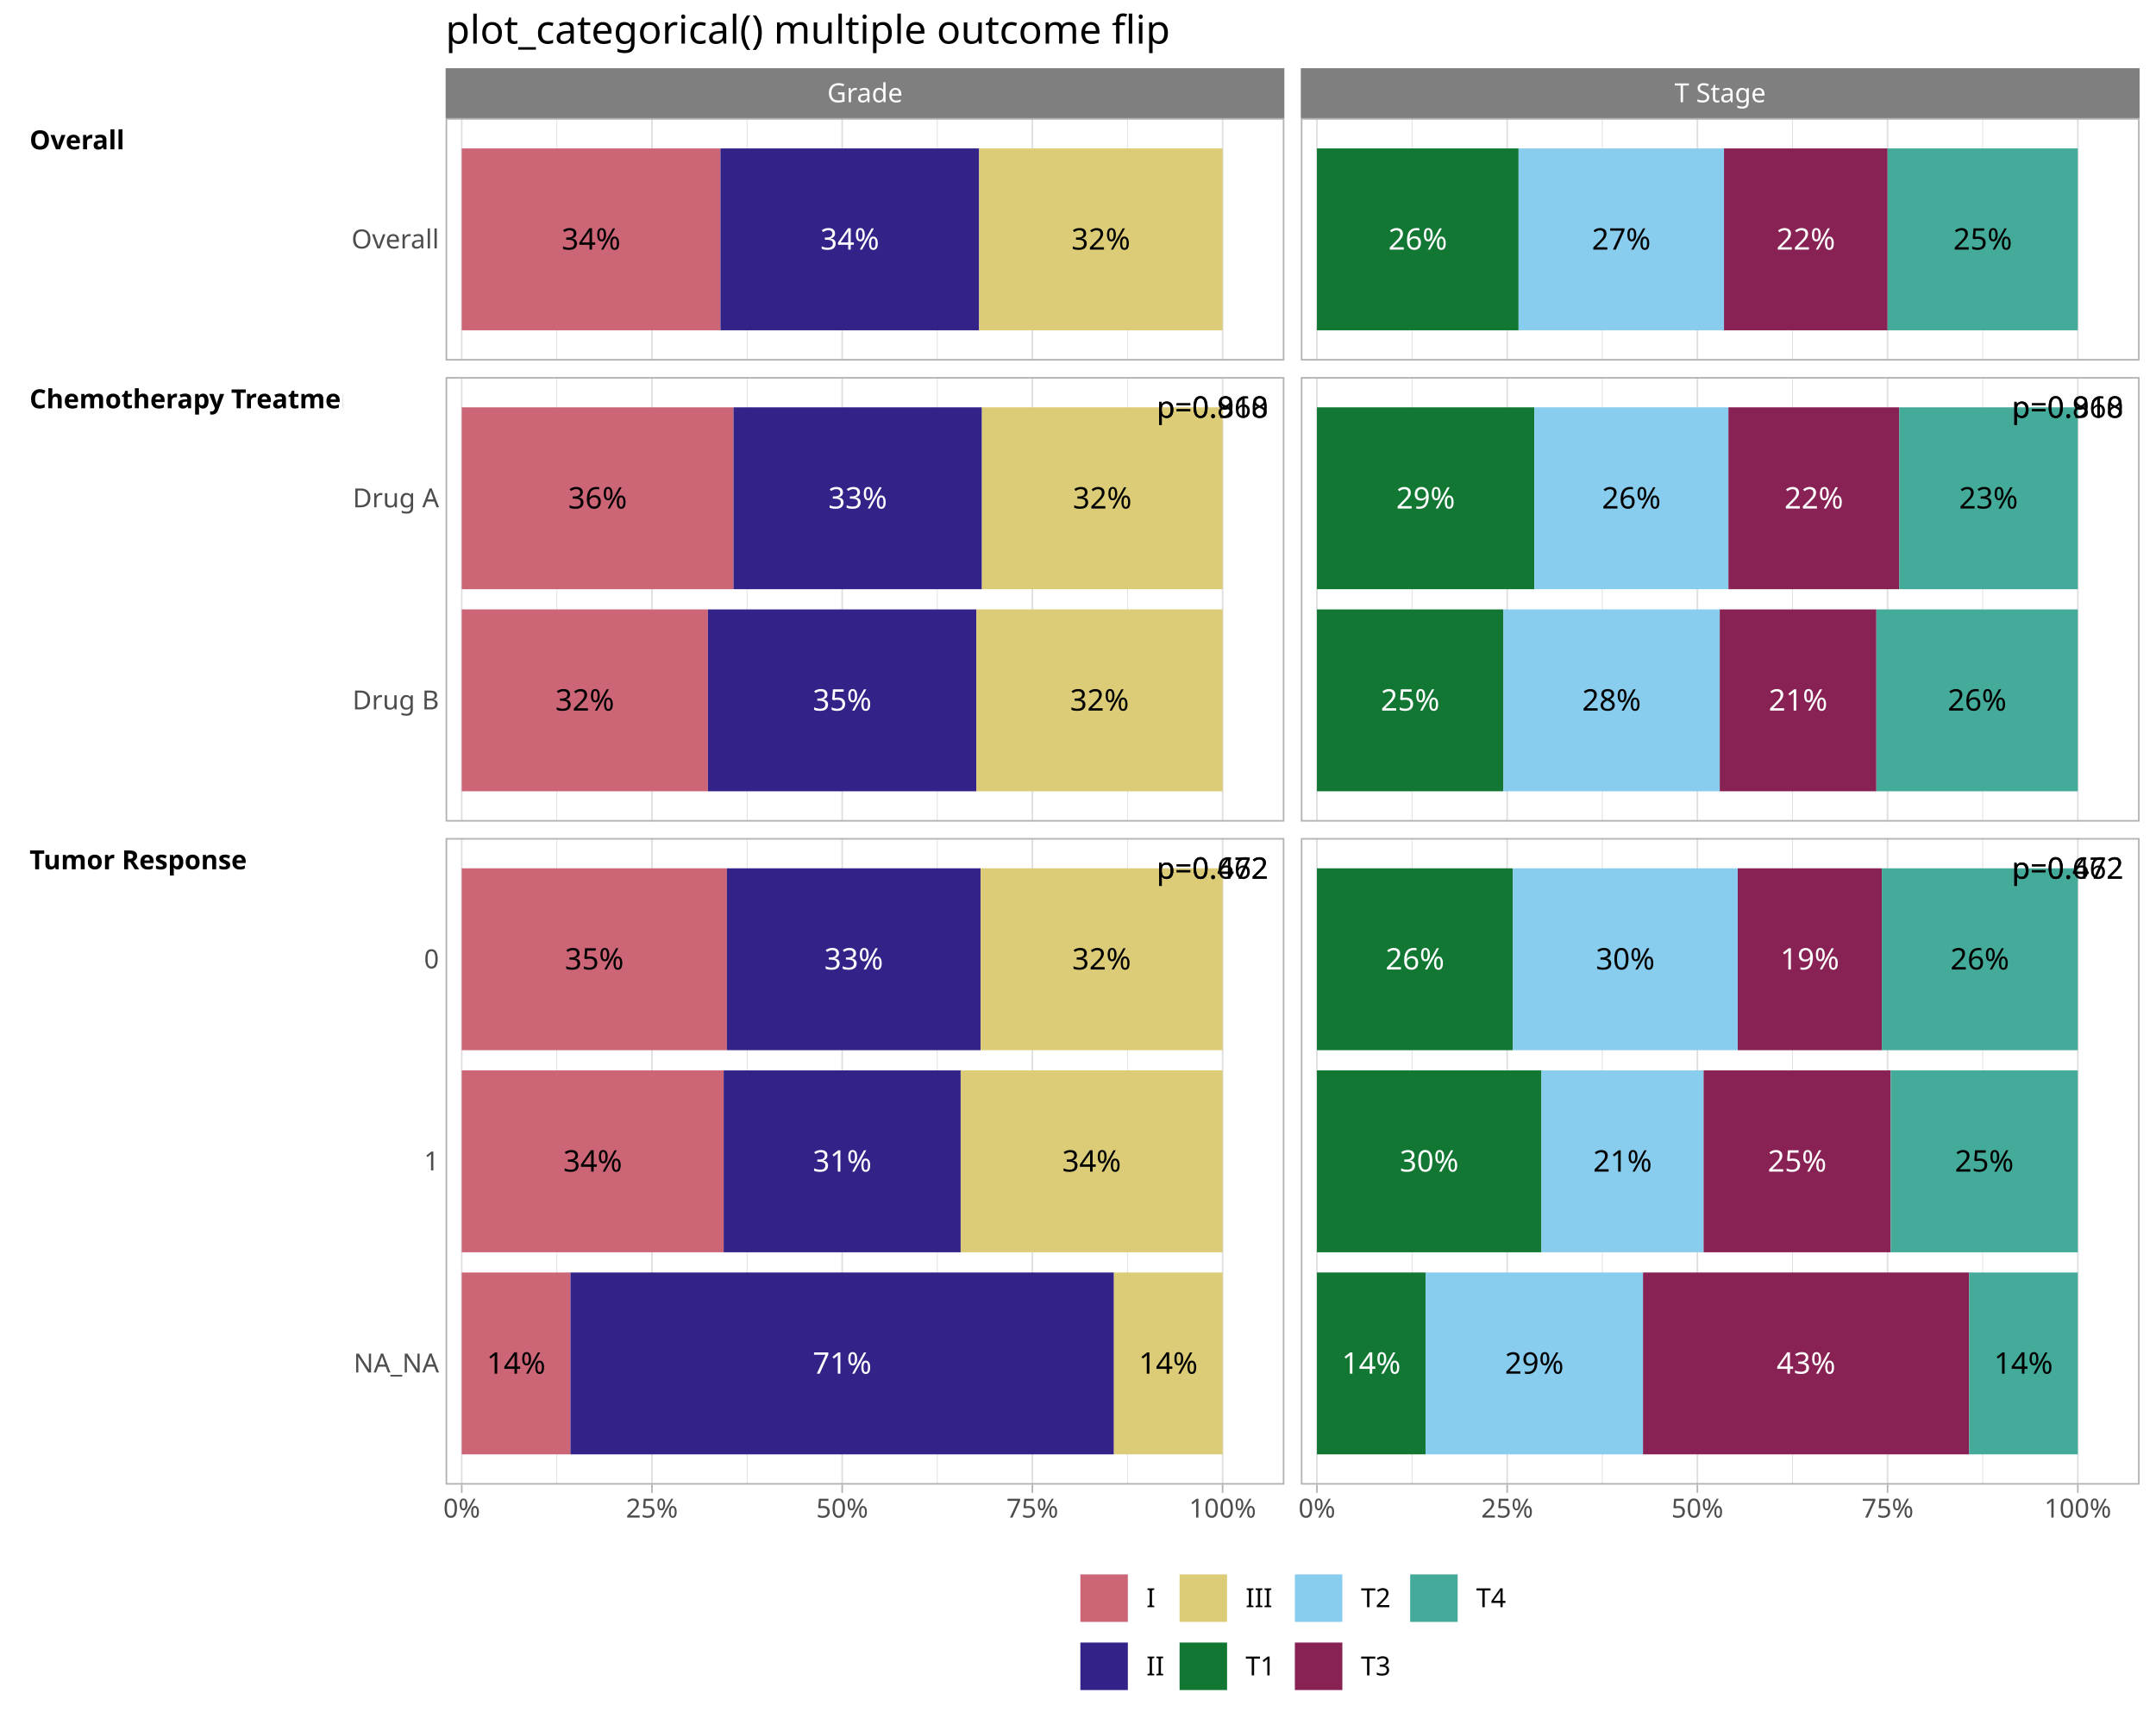
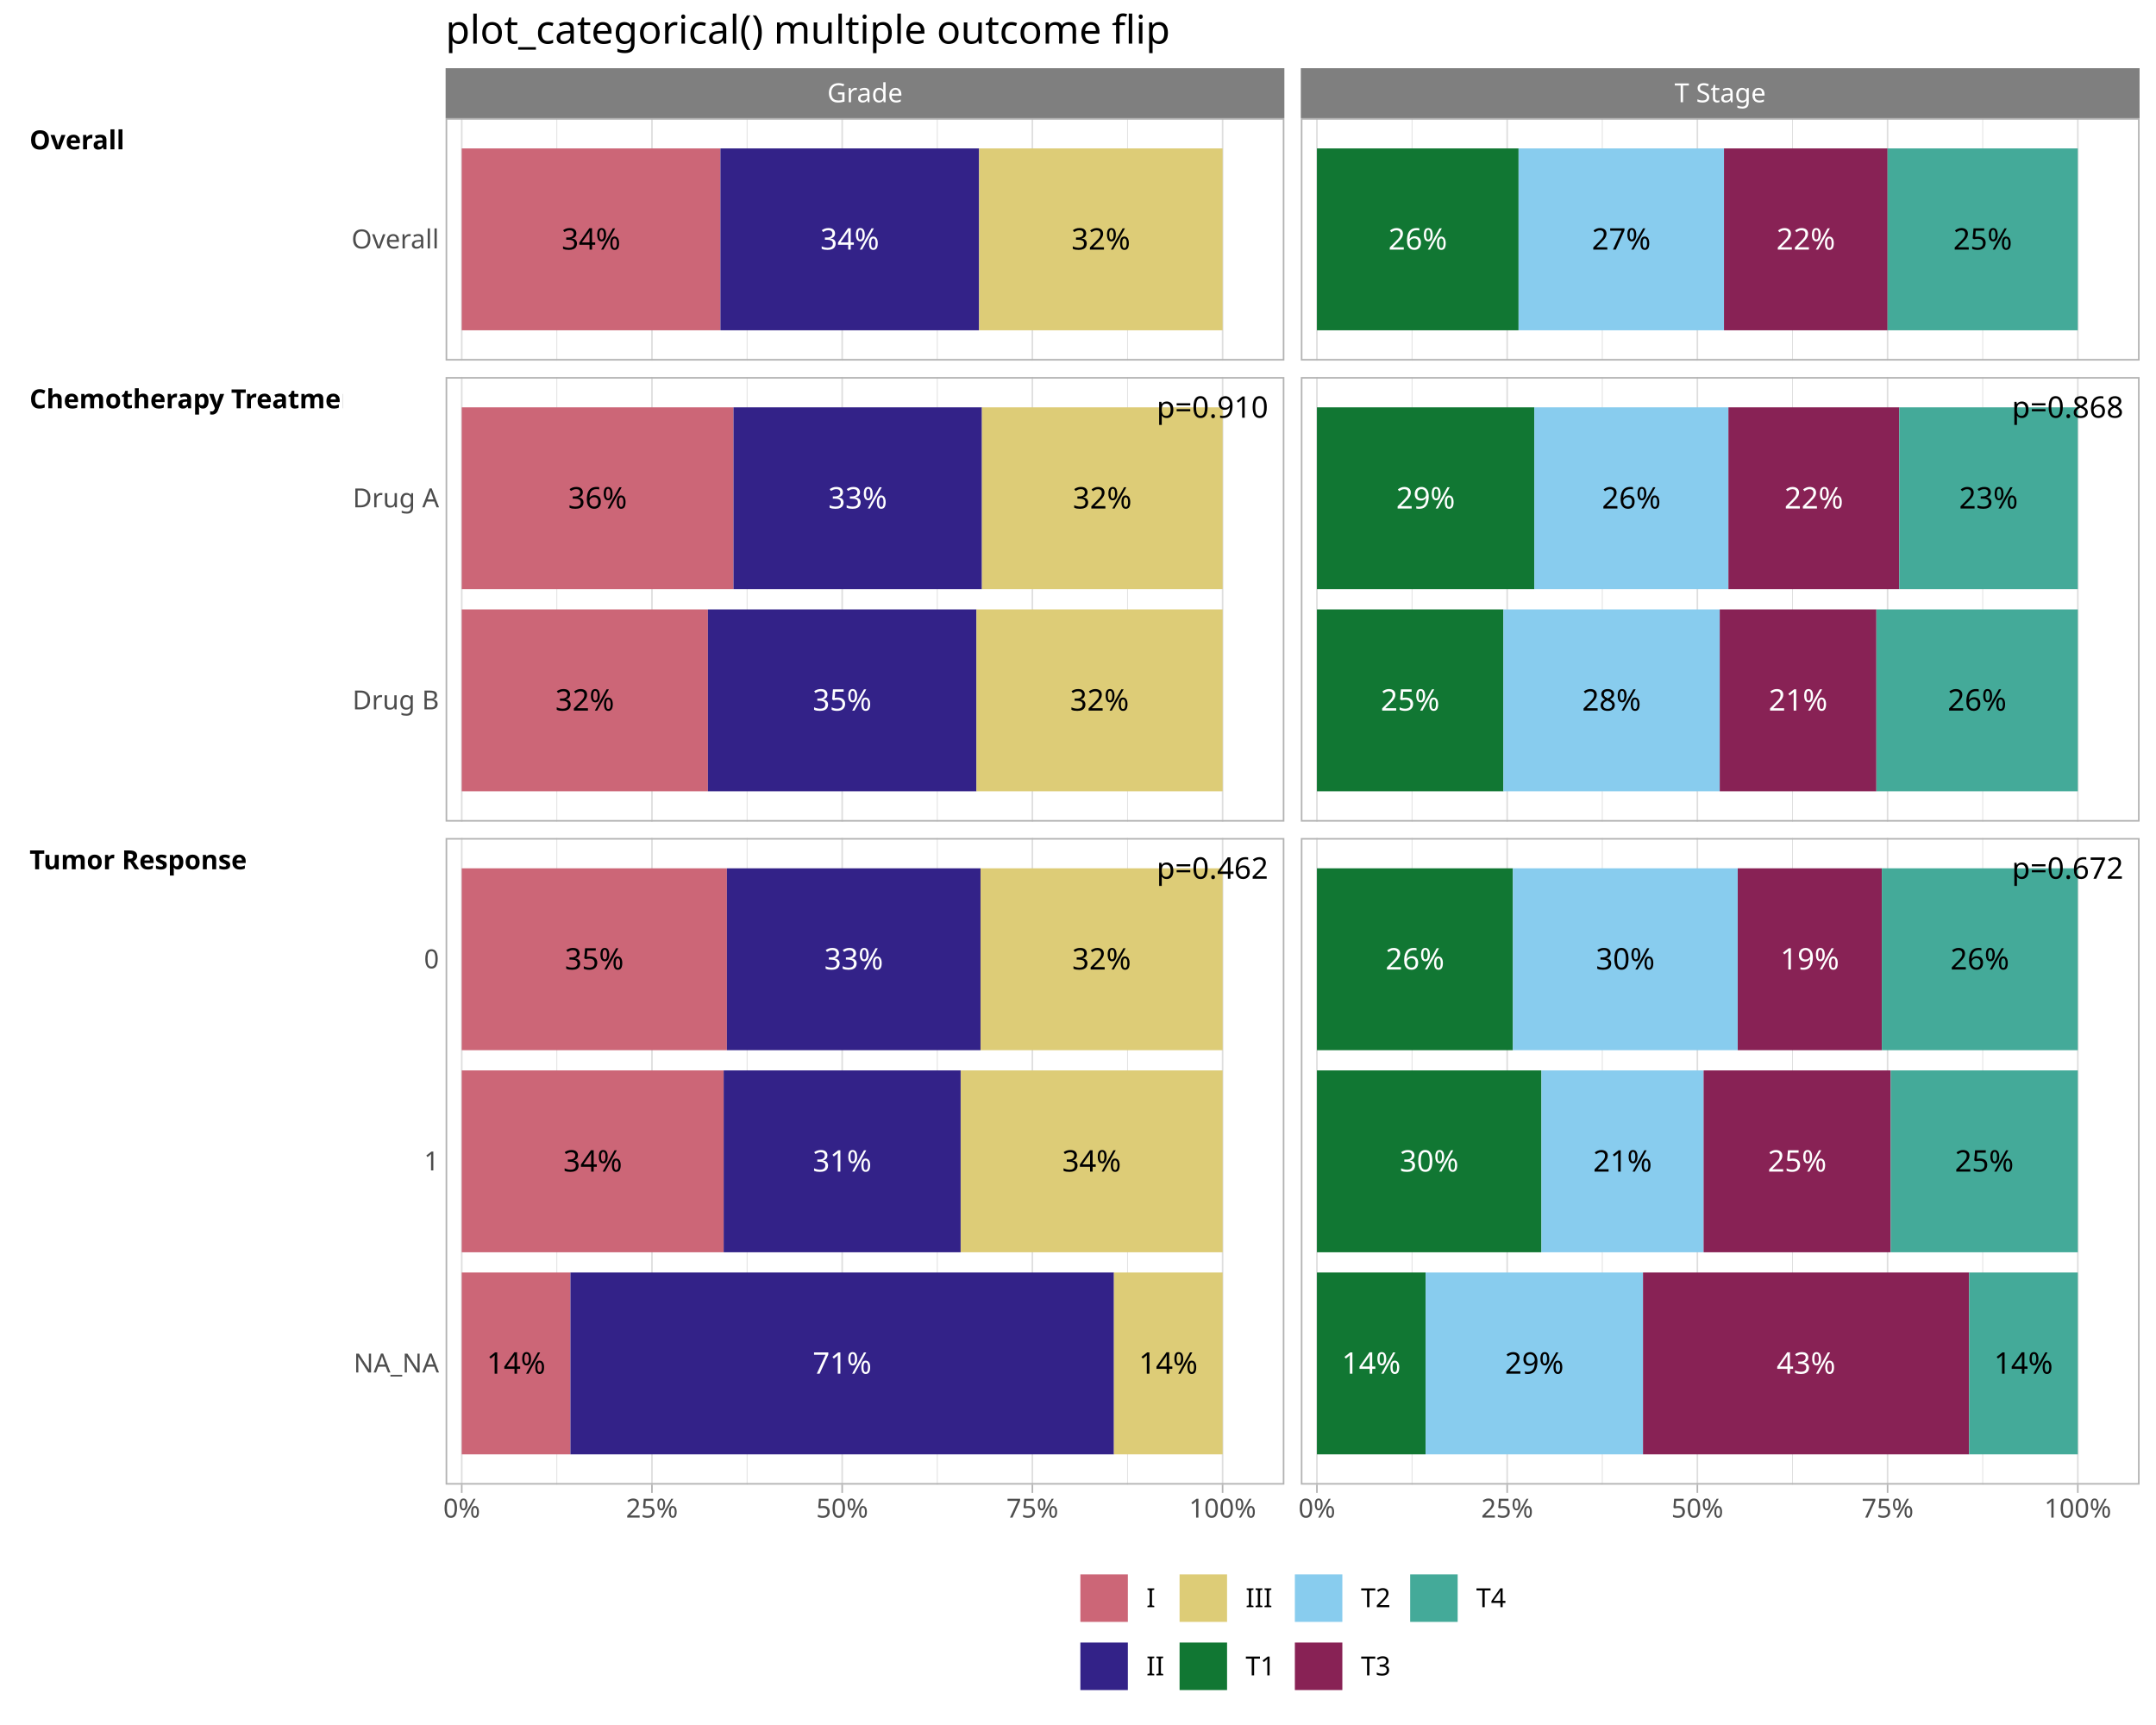
<svg xmlns="http://www.w3.org/2000/svg" class="svglite" data-engine-version="2.0" width="720.00pt" height="576.00pt" viewBox="0 0 720.00 576.00">
  <defs>
    <style type="text/css">
    .svglite line, .svglite polyline, .svglite polygon, .svglite path, .svglite rect, .svglite circle {
      fill: none;
      stroke: #000000;
      stroke-linecap: round;
      stroke-linejoin: round;
      stroke-miterlimit: 10.00;
    }
  </style>
  </defs>
  <rect width="100%" height="100%" style="stroke: none; fill: #FFFFFF;" />
  <defs>
    <clipPath id="cpMC4wMHw3MjAuMDB8MC4wMHw1NzYuMDA=">
      <rect x="0.00" y="0.00" width="720.00" height="576.00" />
    </clipPath>
  </defs>
  <g clip-path="url(#cpMC4wMHw3MjAuMDB8MC4wMHw1NzYuMDA=)">
    <rect x="0.00" y="0.00" width="720.00" height="576.00" style="stroke-width: 1.07; stroke: #FFFFFF; fill: #FFFFFF;" />
  </g>
  <defs>
    <clipPath id="cpMTQ4LjgxfDQyOC45M3wzOS40M3wxMjAuNDE=">
      <rect x="148.81" y="39.43" width="280.11" height="80.97" />
    </clipPath>
  </defs>
  <g clip-path="url(#cpMTQ4LjgxfDQyOC45M3wzOS40M3wxMjAuNDE=)">
    <rect x="148.81" y="39.43" width="280.11" height="80.97" style="stroke-width: 1.07; stroke: none; fill: #FFFFFF;" />
    <polyline points="185.96,120.41 185.96,39.43 " style="stroke-width: 0.27; stroke: #DEDEDE; stroke-linecap: butt;" />
    <polyline points="249.49,120.41 249.49,39.43 " style="stroke-width: 0.27; stroke: #DEDEDE; stroke-linecap: butt;" />
    <polyline points="313.01,120.41 313.01,39.43 " style="stroke-width: 0.27; stroke: #DEDEDE; stroke-linecap: butt;" />
    <polyline points="376.53,120.41 376.53,39.43 " style="stroke-width: 0.27; stroke: #DEDEDE; stroke-linecap: butt;" />
    <polyline points="154.20,120.41 154.20,39.43 " style="stroke-width: 0.53; stroke: #DEDEDE; stroke-linecap: butt;" />
    <polyline points="217.72,120.41 217.72,39.43 " style="stroke-width: 0.53; stroke: #DEDEDE; stroke-linecap: butt;" />
    <polyline points="281.25,120.41 281.25,39.43 " style="stroke-width: 0.53; stroke: #DEDEDE; stroke-linecap: butt;" />
    <polyline points="344.77,120.41 344.77,39.43 " style="stroke-width: 0.53; stroke: #DEDEDE; stroke-linecap: butt;" />
    <polyline points="408.29,120.41 408.29,39.43 " style="stroke-width: 0.53; stroke: #DEDEDE; stroke-linecap: butt;" />
    <rect x="154.20" y="49.56" width="86.39" height="60.73" style="stroke-width: 1.07; stroke: none; stroke-linecap: butt; stroke-linejoin: miter; fill: #CC6677;" />
    <rect x="240.59" y="49.56" width="86.39" height="60.73" style="stroke-width: 1.07; stroke: none; stroke-linecap: butt; stroke-linejoin: miter; fill: #332288;" />
    <rect x="326.98" y="49.56" width="81.31" height="60.73" style="stroke-width: 1.07; stroke: none; stroke-linecap: butt; stroke-linejoin: miter; fill: #DDCC77;" />
    <text x="197.40" y="83.35" text-anchor="middle" style="font-size: 9.96px; font-family: sans;" textLength="19.93px" lengthAdjust="spacingAndGlyphs">34%</text>
    <text x="283.79" y="83.35" text-anchor="middle" style="font-size: 9.96px; fill: #FFFFFF; font-family: sans;" textLength="19.93px" lengthAdjust="spacingAndGlyphs">34%</text>
    <text x="367.64" y="83.35" text-anchor="middle" style="font-size: 9.96px; font-family: sans;" textLength="19.93px" lengthAdjust="spacingAndGlyphs">32%</text>
    <rect x="148.81" y="39.43" width="280.11" height="80.97" style="stroke-width: 1.07; stroke: #B3B3B3;" />
  </g>
  <g clip-path="url(#cpMC4wMHw3MjAuMDB8MC4wMHw1NzYuMDA=)">
</g>
  <defs>
    <clipPath id="cpMTQ4LjgxfDQyOC45M3wxMjUuODl8Mjc0LjM0">
      <rect x="148.81" y="125.89" width="280.11" height="148.45" />
    </clipPath>
  </defs>
  <g clip-path="url(#cpMTQ4LjgxfDQyOC45M3wxMjUuODl8Mjc0LjM0)">
    <rect x="148.81" y="125.89" width="280.11" height="148.45" style="stroke-width: 1.07; stroke: none; fill: #FFFFFF;" />
    <polyline points="185.96,274.34 185.96,125.89 " style="stroke-width: 0.27; stroke: #DEDEDE; stroke-linecap: butt;" />
    <polyline points="249.49,274.34 249.49,125.89 " style="stroke-width: 0.27; stroke: #DEDEDE; stroke-linecap: butt;" />
    <polyline points="313.01,274.34 313.01,125.89 " style="stroke-width: 0.27; stroke: #DEDEDE; stroke-linecap: butt;" />
    <polyline points="376.53,274.34 376.53,125.89 " style="stroke-width: 0.27; stroke: #DEDEDE; stroke-linecap: butt;" />
    <polyline points="154.20,274.34 154.20,125.89 " style="stroke-width: 0.53; stroke: #DEDEDE; stroke-linecap: butt;" />
    <polyline points="217.72,274.34 217.72,125.89 " style="stroke-width: 0.53; stroke: #DEDEDE; stroke-linecap: butt;" />
    <polyline points="281.25,274.34 281.25,125.89 " style="stroke-width: 0.53; stroke: #DEDEDE; stroke-linecap: butt;" />
    <polyline points="344.77,274.34 344.77,125.89 " style="stroke-width: 0.53; stroke: #DEDEDE; stroke-linecap: butt;" />
    <polyline points="408.29,274.34 408.29,125.89 " style="stroke-width: 0.53; stroke: #DEDEDE; stroke-linecap: butt;" />
    <rect x="154.20" y="136.01" width="90.75" height="60.73" style="stroke-width: 1.07; stroke: none; stroke-linecap: butt; stroke-linejoin: miter; fill: #CC6677;" />
    <rect x="244.95" y="136.01" width="82.97" height="60.73" style="stroke-width: 1.07; stroke: none; stroke-linecap: butt; stroke-linejoin: miter; fill: #332288;" />
    <rect x="327.92" y="136.01" width="80.38" height="60.73" style="stroke-width: 1.07; stroke: none; stroke-linecap: butt; stroke-linejoin: miter; fill: #DDCC77;" />
    <rect x="154.20" y="203.49" width="82.21" height="60.73" style="stroke-width: 1.07; stroke: none; stroke-linecap: butt; stroke-linejoin: miter; fill: #CC6677;" />
    <rect x="236.41" y="203.49" width="89.68" height="60.73" style="stroke-width: 1.07; stroke: none; stroke-linecap: butt; stroke-linejoin: miter; fill: #332288;" />
    <rect x="326.09" y="203.49" width="82.21" height="60.73" style="stroke-width: 1.07; stroke: none; stroke-linecap: butt; stroke-linejoin: miter; fill: #DDCC77;" />
    <text x="423.54" y="139.49" text-anchor="end" style="font-size: 9.96px; font-family: sans;" textLength="36.28px" lengthAdjust="spacingAndGlyphs">p=0.910</text>
-     <text x="423.54" y="139.49" text-anchor="end" style="font-size: 9.96px; font-family: sans;" textLength="36.28px" lengthAdjust="spacingAndGlyphs">p=0.868</text>
    <text x="199.57" y="169.80" text-anchor="middle" style="font-size: 9.96px; font-family: sans;" textLength="19.93px" lengthAdjust="spacingAndGlyphs">36%</text>
    <text x="286.43" y="169.80" text-anchor="middle" style="font-size: 9.96px; fill: #FFFFFF; font-family: sans;" textLength="19.93px" lengthAdjust="spacingAndGlyphs">33%</text>
    <text x="368.11" y="169.80" text-anchor="middle" style="font-size: 9.96px; font-family: sans;" textLength="19.93px" lengthAdjust="spacingAndGlyphs">32%</text>
    <text x="195.30" y="237.28" text-anchor="middle" style="font-size: 9.96px; font-family: sans;" textLength="19.93px" lengthAdjust="spacingAndGlyphs">32%</text>
    <text x="281.25" y="237.28" text-anchor="middle" style="font-size: 9.96px; fill: #FFFFFF; font-family: sans;" textLength="19.93px" lengthAdjust="spacingAndGlyphs">35%</text>
    <text x="367.19" y="237.28" text-anchor="middle" style="font-size: 9.96px; font-family: sans;" textLength="19.93px" lengthAdjust="spacingAndGlyphs">32%</text>
    <rect x="148.81" y="125.89" width="280.11" height="148.45" style="stroke-width: 1.07; stroke: #B3B3B3;" />
  </g>
  <g clip-path="url(#cpMC4wMHw3MjAuMDB8MC4wMHw1NzYuMDA=)">
</g>
  <defs>
    <clipPath id="cpMTQ4LjgxfDQyOC45M3wyNzkuODJ8NDk1Ljc1">
      <rect x="148.81" y="279.82" width="280.11" height="215.93" />
    </clipPath>
  </defs>
  <g clip-path="url(#cpMTQ4LjgxfDQyOC45M3wyNzkuODJ8NDk1Ljc1)">
    <rect x="148.81" y="279.82" width="280.11" height="215.93" style="stroke-width: 1.07; stroke: none; fill: #FFFFFF;" />
    <polyline points="185.96,495.75 185.96,279.82 " style="stroke-width: 0.27; stroke: #DEDEDE; stroke-linecap: butt;" />
    <polyline points="249.49,495.75 249.49,279.82 " style="stroke-width: 0.27; stroke: #DEDEDE; stroke-linecap: butt;" />
    <polyline points="313.01,495.75 313.01,279.82 " style="stroke-width: 0.27; stroke: #DEDEDE; stroke-linecap: butt;" />
    <polyline points="376.53,495.75 376.53,279.82 " style="stroke-width: 0.27; stroke: #DEDEDE; stroke-linecap: butt;" />
    <polyline points="154.20,495.75 154.20,279.82 " style="stroke-width: 0.53; stroke: #DEDEDE; stroke-linecap: butt;" />
    <polyline points="217.72,495.75 217.72,279.82 " style="stroke-width: 0.53; stroke: #DEDEDE; stroke-linecap: butt;" />
    <polyline points="281.25,495.75 281.25,279.82 " style="stroke-width: 0.53; stroke: #DEDEDE; stroke-linecap: butt;" />
    <polyline points="344.77,495.75 344.77,279.82 " style="stroke-width: 0.53; stroke: #DEDEDE; stroke-linecap: butt;" />
    <polyline points="408.29,495.75 408.29,279.82 " style="stroke-width: 0.53; stroke: #DEDEDE; stroke-linecap: butt;" />
    <rect x="154.20" y="289.94" width="88.55" height="60.73" style="stroke-width: 1.07; stroke: none; stroke-linecap: butt; stroke-linejoin: miter; fill: #CC6677;" />
    <rect x="242.75" y="289.94" width="84.70" height="60.73" style="stroke-width: 1.07; stroke: none; stroke-linecap: butt; stroke-linejoin: miter; fill: #332288;" />
    <rect x="327.45" y="289.94" width="80.85" height="60.73" style="stroke-width: 1.07; stroke: none; stroke-linecap: butt; stroke-linejoin: miter; fill: #DDCC77;" />
    <rect x="154.20" y="357.42" width="87.48" height="60.73" style="stroke-width: 1.07; stroke: none; stroke-linecap: butt; stroke-linejoin: miter; fill: #CC6677;" />
    <rect x="241.67" y="357.42" width="79.14" height="60.73" style="stroke-width: 1.07; stroke: none; stroke-linecap: butt; stroke-linejoin: miter; fill: #332288;" />
    <rect x="320.82" y="357.42" width="87.48" height="60.73" style="stroke-width: 1.07; stroke: none; stroke-linecap: butt; stroke-linejoin: miter; fill: #DDCC77;" />
    <rect x="154.20" y="424.90" width="36.30" height="60.73" style="stroke-width: 1.07; stroke: none; stroke-linecap: butt; stroke-linejoin: miter; fill: #CC6677;" />
    <rect x="190.50" y="424.90" width="181.50" height="60.73" style="stroke-width: 1.07; stroke: none; stroke-linecap: butt; stroke-linejoin: miter; fill: #332288;" />
    <rect x="372.00" y="424.90" width="36.30" height="60.73" style="stroke-width: 1.07; stroke: none; stroke-linecap: butt; stroke-linejoin: miter; fill: #DDCC77;" />
    <text x="423.54" y="293.42" text-anchor="end" style="font-size: 9.96px; font-family: sans;" textLength="36.28px" lengthAdjust="spacingAndGlyphs">p=0.462</text>
-     <text x="423.54" y="293.42" text-anchor="end" style="font-size: 9.96px; font-family: sans;" textLength="36.28px" lengthAdjust="spacingAndGlyphs">p=0.672</text>
    <text x="198.47" y="323.73" text-anchor="middle" style="font-size: 9.96px; font-family: sans;" textLength="19.93px" lengthAdjust="spacingAndGlyphs">35%</text>
    <text x="285.10" y="323.73" text-anchor="middle" style="font-size: 9.96px; fill: #FFFFFF; font-family: sans;" textLength="19.93px" lengthAdjust="spacingAndGlyphs">33%</text>
    <text x="367.87" y="323.73" text-anchor="middle" style="font-size: 9.96px; font-family: sans;" textLength="19.93px" lengthAdjust="spacingAndGlyphs">32%</text>
    <text x="197.94" y="391.21" text-anchor="middle" style="font-size: 9.96px; font-family: sans;" textLength="19.93px" lengthAdjust="spacingAndGlyphs">34%</text>
    <text x="281.25" y="391.21" text-anchor="middle" style="font-size: 9.96px; fill: #FFFFFF; font-family: sans;" textLength="19.93px" lengthAdjust="spacingAndGlyphs">31%</text>
    <text x="364.56" y="391.21" text-anchor="middle" style="font-size: 9.96px; font-family: sans;" textLength="19.93px" lengthAdjust="spacingAndGlyphs">34%</text>
    <text x="172.35" y="458.69" text-anchor="middle" style="font-size: 9.96px; font-family: sans;" textLength="19.93px" lengthAdjust="spacingAndGlyphs">14%</text>
    <text x="281.25" y="458.69" text-anchor="middle" style="font-size: 9.96px; fill: #FFFFFF; font-family: sans;" textLength="19.93px" lengthAdjust="spacingAndGlyphs">71%</text>
    <text x="390.14" y="458.69" text-anchor="middle" style="font-size: 9.96px; font-family: sans;" textLength="19.93px" lengthAdjust="spacingAndGlyphs">14%</text>
    <rect x="148.81" y="279.82" width="280.11" height="215.93" style="stroke-width: 1.07; stroke: #B3B3B3;" />
  </g>
  <g clip-path="url(#cpMC4wMHw3MjAuMDB8MC4wMHw1NzYuMDA=)">
</g>
  <defs>
    <clipPath id="cpNDM0LjQxfDcxNC41MnwzOS40M3wxMjAuNDE=">
      <rect x="434.41" y="39.43" width="280.11" height="80.97" />
    </clipPath>
  </defs>
  <g clip-path="url(#cpNDM0LjQxfDcxNC41MnwzOS40M3wxMjAuNDE=)">
    <rect x="434.41" y="39.43" width="280.11" height="80.97" style="stroke-width: 1.07; stroke: none; fill: #FFFFFF;" />
    <polyline points="471.55,120.41 471.55,39.43 " style="stroke-width: 0.27; stroke: #DEDEDE; stroke-linecap: butt;" />
    <polyline points="535.08,120.41 535.08,39.43 " style="stroke-width: 0.27; stroke: #DEDEDE; stroke-linecap: butt;" />
    <polyline points="598.60,120.41 598.60,39.43 " style="stroke-width: 0.27; stroke: #DEDEDE; stroke-linecap: butt;" />
    <polyline points="662.13,120.41 662.13,39.43 " style="stroke-width: 0.27; stroke: #DEDEDE; stroke-linecap: butt;" />
    <polyline points="439.79,120.41 439.79,39.43 " style="stroke-width: 0.53; stroke: #DEDEDE; stroke-linecap: butt;" />
    <polyline points="503.32,120.41 503.32,39.43 " style="stroke-width: 0.53; stroke: #DEDEDE; stroke-linecap: butt;" />
    <polyline points="566.84,120.41 566.84,39.43 " style="stroke-width: 0.53; stroke: #DEDEDE; stroke-linecap: butt;" />
    <polyline points="630.36,120.41 630.36,39.43 " style="stroke-width: 0.53; stroke: #DEDEDE; stroke-linecap: butt;" />
    <polyline points="693.89,120.41 693.89,39.43 " style="stroke-width: 0.53; stroke: #DEDEDE; stroke-linecap: butt;" />
    <rect x="439.79" y="49.56" width="67.34" height="60.73" style="stroke-width: 1.07; stroke: none; stroke-linecap: butt; stroke-linejoin: miter; fill: #117733;" />
    <rect x="507.13" y="49.56" width="68.61" height="60.73" style="stroke-width: 1.07; stroke: none; stroke-linecap: butt; stroke-linejoin: miter; fill: #88CCEE;" />
    <rect x="575.73" y="49.56" width="54.63" height="60.73" style="stroke-width: 1.07; stroke: none; stroke-linecap: butt; stroke-linejoin: miter; fill: #882255;" />
    <rect x="630.36" y="49.56" width="63.52" height="60.73" style="stroke-width: 1.07; stroke: none; stroke-linecap: butt; stroke-linejoin: miter; fill: #44AA99;" />
    <text x="473.46" y="83.35" text-anchor="middle" style="font-size: 9.96px; fill: #FFFFFF; font-family: sans;" textLength="19.93px" lengthAdjust="spacingAndGlyphs">26%</text>
    <text x="541.43" y="83.35" text-anchor="middle" style="font-size: 9.96px; font-family: sans;" textLength="19.93px" lengthAdjust="spacingAndGlyphs">27%</text>
    <text x="603.05" y="83.35" text-anchor="middle" style="font-size: 9.96px; fill: #FFFFFF; font-family: sans;" textLength="19.93px" lengthAdjust="spacingAndGlyphs">22%</text>
    <text x="662.13" y="83.35" text-anchor="middle" style="font-size: 9.96px; font-family: sans;" textLength="19.93px" lengthAdjust="spacingAndGlyphs">25%</text>
    <rect x="434.41" y="39.43" width="280.11" height="80.97" style="stroke-width: 1.07; stroke: #B3B3B3;" />
  </g>
  <g clip-path="url(#cpMC4wMHw3MjAuMDB8MC4wMHw1NzYuMDA=)">
</g>
  <defs>
    <clipPath id="cpNDM0LjQxfDcxNC41MnwxMjUuODl8Mjc0LjM0">
      <rect x="434.41" y="125.89" width="280.11" height="148.45" />
    </clipPath>
  </defs>
  <g clip-path="url(#cpNDM0LjQxfDcxNC41MnwxMjUuODl8Mjc0LjM0)">
    <rect x="434.41" y="125.89" width="280.11" height="148.45" style="stroke-width: 1.07; stroke: none; fill: #FFFFFF;" />
    <polyline points="471.55,274.34 471.55,125.89 " style="stroke-width: 0.27; stroke: #DEDEDE; stroke-linecap: butt;" />
    <polyline points="535.08,274.34 535.08,125.89 " style="stroke-width: 0.27; stroke: #DEDEDE; stroke-linecap: butt;" />
    <polyline points="598.60,274.34 598.60,125.89 " style="stroke-width: 0.27; stroke: #DEDEDE; stroke-linecap: butt;" />
    <polyline points="662.13,274.34 662.13,125.89 " style="stroke-width: 0.27; stroke: #DEDEDE; stroke-linecap: butt;" />
    <polyline points="439.79,274.34 439.79,125.89 " style="stroke-width: 0.53; stroke: #DEDEDE; stroke-linecap: butt;" />
    <polyline points="503.32,274.34 503.32,125.89 " style="stroke-width: 0.53; stroke: #DEDEDE; stroke-linecap: butt;" />
    <polyline points="566.84,274.34 566.84,125.89 " style="stroke-width: 0.53; stroke: #DEDEDE; stroke-linecap: butt;" />
    <polyline points="630.36,274.34 630.36,125.89 " style="stroke-width: 0.53; stroke: #DEDEDE; stroke-linecap: butt;" />
    <polyline points="693.89,274.34 693.89,125.89 " style="stroke-width: 0.53; stroke: #DEDEDE; stroke-linecap: butt;" />
    <rect x="439.79" y="136.01" width="72.60" height="60.73" style="stroke-width: 1.07; stroke: none; stroke-linecap: butt; stroke-linejoin: miter; fill: #117733;" />
    <rect x="512.39" y="136.01" width="64.82" height="60.73" style="stroke-width: 1.07; stroke: none; stroke-linecap: butt; stroke-linejoin: miter; fill: #88CCEE;" />
    <rect x="577.21" y="136.01" width="57.04" height="60.73" style="stroke-width: 1.07; stroke: none; stroke-linecap: butt; stroke-linejoin: miter; fill: #882255;" />
    <rect x="634.25" y="136.01" width="59.63" height="60.73" style="stroke-width: 1.07; stroke: none; stroke-linecap: butt; stroke-linejoin: miter; fill: #44AA99;" />
    <rect x="439.79" y="203.49" width="62.28" height="60.73" style="stroke-width: 1.07; stroke: none; stroke-linecap: butt; stroke-linejoin: miter; fill: #117733;" />
    <rect x="502.07" y="203.49" width="72.24" height="60.73" style="stroke-width: 1.07; stroke: none; stroke-linecap: butt; stroke-linejoin: miter; fill: #88CCEE;" />
    <rect x="574.31" y="203.49" width="52.31" height="60.73" style="stroke-width: 1.07; stroke: none; stroke-linecap: butt; stroke-linejoin: miter; fill: #882255;" />
    <rect x="626.63" y="203.49" width="67.26" height="60.73" style="stroke-width: 1.07; stroke: none; stroke-linecap: butt; stroke-linejoin: miter; fill: #44AA99;" />
-     <text x="709.13" y="139.49" text-anchor="end" style="font-size: 9.96px; font-family: sans;" textLength="36.28px" lengthAdjust="spacingAndGlyphs">p=0.910</text>
    <text x="709.13" y="139.49" text-anchor="end" style="font-size: 9.96px; font-family: sans;" textLength="36.28px" lengthAdjust="spacingAndGlyphs">p=0.868</text>
    <text x="476.09" y="169.80" text-anchor="middle" style="font-size: 9.96px; fill: #FFFFFF; font-family: sans;" textLength="19.93px" lengthAdjust="spacingAndGlyphs">29%</text>
    <text x="544.80" y="169.80" text-anchor="middle" style="font-size: 9.96px; font-family: sans;" textLength="19.93px" lengthAdjust="spacingAndGlyphs">26%</text>
    <text x="605.73" y="169.80" text-anchor="middle" style="font-size: 9.96px; fill: #FFFFFF; font-family: sans;" textLength="19.93px" lengthAdjust="spacingAndGlyphs">22%</text>
    <text x="664.07" y="169.80" text-anchor="middle" style="font-size: 9.96px; font-family: sans;" textLength="19.93px" lengthAdjust="spacingAndGlyphs">23%</text>
    <text x="470.93" y="237.28" text-anchor="middle" style="font-size: 9.96px; fill: #FFFFFF; font-family: sans;" textLength="19.93px" lengthAdjust="spacingAndGlyphs">25%</text>
    <text x="538.19" y="237.28" text-anchor="middle" style="font-size: 9.96px; font-family: sans;" textLength="19.93px" lengthAdjust="spacingAndGlyphs">28%</text>
    <text x="600.47" y="237.28" text-anchor="middle" style="font-size: 9.96px; fill: #FFFFFF; font-family: sans;" textLength="19.93px" lengthAdjust="spacingAndGlyphs">21%</text>
    <text x="660.26" y="237.28" text-anchor="middle" style="font-size: 9.96px; font-family: sans;" textLength="19.93px" lengthAdjust="spacingAndGlyphs">26%</text>
    <rect x="434.41" y="125.89" width="280.11" height="148.45" style="stroke-width: 1.07; stroke: #B3B3B3;" />
  </g>
  <g clip-path="url(#cpMC4wMHw3MjAuMDB8MC4wMHw1NzYuMDA=)">
</g>
  <defs>
    <clipPath id="cpNDM0LjQxfDcxNC41MnwyNzkuODJ8NDk1Ljc1">
      <rect x="434.41" y="279.82" width="280.11" height="215.93" />
    </clipPath>
  </defs>
  <g clip-path="url(#cpNDM0LjQxfDcxNC41MnwyNzkuODJ8NDk1Ljc1)">
    <rect x="434.41" y="279.82" width="280.11" height="215.93" style="stroke-width: 1.07; stroke: none; fill: #FFFFFF;" />
    <polyline points="471.55,495.75 471.55,279.82 " style="stroke-width: 0.27; stroke: #DEDEDE; stroke-linecap: butt;" />
    <polyline points="535.08,495.75 535.08,279.82 " style="stroke-width: 0.27; stroke: #DEDEDE; stroke-linecap: butt;" />
    <polyline points="598.60,495.75 598.60,279.82 " style="stroke-width: 0.27; stroke: #DEDEDE; stroke-linecap: butt;" />
    <polyline points="662.13,495.75 662.13,279.82 " style="stroke-width: 0.27; stroke: #DEDEDE; stroke-linecap: butt;" />
    <polyline points="439.79,495.75 439.79,279.82 " style="stroke-width: 0.53; stroke: #DEDEDE; stroke-linecap: butt;" />
    <polyline points="503.32,495.75 503.32,279.82 " style="stroke-width: 0.53; stroke: #DEDEDE; stroke-linecap: butt;" />
    <polyline points="566.84,495.75 566.84,279.82 " style="stroke-width: 0.53; stroke: #DEDEDE; stroke-linecap: butt;" />
    <polyline points="630.36,495.75 630.36,279.82 " style="stroke-width: 0.53; stroke: #DEDEDE; stroke-linecap: butt;" />
    <polyline points="693.89,495.75 693.89,279.82 " style="stroke-width: 0.53; stroke: #DEDEDE; stroke-linecap: butt;" />
    <rect x="439.79" y="289.94" width="65.45" height="60.73" style="stroke-width: 1.07; stroke: none; stroke-linecap: butt; stroke-linejoin: miter; fill: #117733;" />
    <rect x="505.24" y="289.94" width="75.07" height="60.73" style="stroke-width: 1.07; stroke: none; stroke-linecap: butt; stroke-linejoin: miter; fill: #88CCEE;" />
    <rect x="580.32" y="289.94" width="48.12" height="60.73" style="stroke-width: 1.07; stroke: none; stroke-linecap: butt; stroke-linejoin: miter; fill: #882255;" />
    <rect x="628.44" y="289.94" width="65.45" height="60.73" style="stroke-width: 1.07; stroke: none; stroke-linecap: butt; stroke-linejoin: miter; fill: #44AA99;" />
    <rect x="439.79" y="357.42" width="74.98" height="60.73" style="stroke-width: 1.07; stroke: none; stroke-linecap: butt; stroke-linejoin: miter; fill: #117733;" />
    <rect x="514.77" y="357.42" width="54.15" height="60.73" style="stroke-width: 1.07; stroke: none; stroke-linecap: butt; stroke-linejoin: miter; fill: #88CCEE;" />
    <rect x="568.92" y="357.42" width="62.48" height="60.73" style="stroke-width: 1.07; stroke: none; stroke-linecap: butt; stroke-linejoin: miter; fill: #882255;" />
    <rect x="631.41" y="357.42" width="62.48" height="60.73" style="stroke-width: 1.07; stroke: none; stroke-linecap: butt; stroke-linejoin: miter; fill: #44AA99;" />
    <rect x="439.79" y="424.90" width="36.30" height="60.73" style="stroke-width: 1.07; stroke: none; stroke-linecap: butt; stroke-linejoin: miter; fill: #117733;" />
    <rect x="476.09" y="424.90" width="72.60" height="60.73" style="stroke-width: 1.07; stroke: none; stroke-linecap: butt; stroke-linejoin: miter; fill: #88CCEE;" />
    <rect x="548.69" y="424.90" width="108.90" height="60.73" style="stroke-width: 1.07; stroke: none; stroke-linecap: butt; stroke-linejoin: miter; fill: #882255;" />
    <rect x="657.59" y="424.90" width="36.30" height="60.73" style="stroke-width: 1.07; stroke: none; stroke-linecap: butt; stroke-linejoin: miter; fill: #44AA99;" />
-     <text x="709.13" y="293.42" text-anchor="end" style="font-size: 9.96px; font-family: sans;" textLength="36.28px" lengthAdjust="spacingAndGlyphs">p=0.462</text>
    <text x="709.13" y="293.42" text-anchor="end" style="font-size: 9.96px; font-family: sans;" textLength="36.28px" lengthAdjust="spacingAndGlyphs">p=0.672</text>
    <text x="472.52" y="323.73" text-anchor="middle" style="font-size: 9.96px; fill: #FFFFFF; font-family: sans;" textLength="19.93px" lengthAdjust="spacingAndGlyphs">26%</text>
    <text x="542.78" y="323.73" text-anchor="middle" style="font-size: 9.96px; font-family: sans;" textLength="19.93px" lengthAdjust="spacingAndGlyphs">30%</text>
    <text x="604.38" y="323.73" text-anchor="middle" style="font-size: 9.96px; fill: #FFFFFF; font-family: sans;" textLength="19.93px" lengthAdjust="spacingAndGlyphs">19%</text>
    <text x="661.16" y="323.73" text-anchor="middle" style="font-size: 9.96px; font-family: sans;" textLength="19.93px" lengthAdjust="spacingAndGlyphs">26%</text>
    <text x="477.28" y="391.21" text-anchor="middle" style="font-size: 9.96px; fill: #FFFFFF; font-family: sans;" textLength="19.93px" lengthAdjust="spacingAndGlyphs">30%</text>
    <text x="541.85" y="391.21" text-anchor="middle" style="font-size: 9.96px; font-family: sans;" textLength="19.93px" lengthAdjust="spacingAndGlyphs">21%</text>
    <text x="600.16" y="391.21" text-anchor="middle" style="font-size: 9.96px; fill: #FFFFFF; font-family: sans;" textLength="19.93px" lengthAdjust="spacingAndGlyphs">25%</text>
    <text x="662.65" y="391.21" text-anchor="middle" style="font-size: 9.96px; font-family: sans;" textLength="19.93px" lengthAdjust="spacingAndGlyphs">25%</text>
    <text x="457.94" y="458.69" text-anchor="middle" style="font-size: 9.96px; fill: #FFFFFF; font-family: sans;" textLength="19.93px" lengthAdjust="spacingAndGlyphs">14%</text>
    <text x="512.39" y="458.69" text-anchor="middle" style="font-size: 9.96px; font-family: sans;" textLength="19.93px" lengthAdjust="spacingAndGlyphs">29%</text>
    <text x="603.14" y="458.69" text-anchor="middle" style="font-size: 9.96px; fill: #FFFFFF; font-family: sans;" textLength="19.93px" lengthAdjust="spacingAndGlyphs">43%</text>
    <text x="675.74" y="458.69" text-anchor="middle" style="font-size: 9.96px; font-family: sans;" textLength="19.93px" lengthAdjust="spacingAndGlyphs">14%</text>
    <rect x="434.41" y="279.82" width="280.11" height="215.93" style="stroke-width: 1.07; stroke: #B3B3B3;" />
  </g>
  <g clip-path="url(#cpMC4wMHw3MjAuMDB8MC4wMHw1NzYuMDA=)">
</g>
  <defs>
    <clipPath id="cpMTQ4LjgxfDQyOC45M3wyMi43OHwzOS40Mw==">
      <rect x="148.81" y="22.78" width="280.11" height="16.65" />
    </clipPath>
  </defs>
  <g clip-path="url(#cpMTQ4LjgxfDQyOC45M3wyMi43OHwzOS40Mw==)">
    <rect x="148.81" y="22.78" width="280.11" height="16.65" style="stroke-width: 1.07; stroke: none; fill: #7F7F7F;" />
    <text x="288.87" y="34.14" text-anchor="middle" style="font-size: 8.80px; fill: #FFFFFF; font-family: sans;" textLength="24.46px" lengthAdjust="spacingAndGlyphs">Grade</text>
  </g>
  <g clip-path="url(#cpMC4wMHw3MjAuMDB8MC4wMHw1NzYuMDA=)">
</g>
  <defs>
    <clipPath id="cpNDM0LjQxfDcxNC41MnwyMi43OHwzOS40Mw==">
      <rect x="434.41" y="22.78" width="280.11" height="16.65" />
    </clipPath>
  </defs>
  <g clip-path="url(#cpNDM0LjQxfDcxNC41MnwyMi43OHwzOS40Mw==)">
    <rect x="434.41" y="22.78" width="280.11" height="16.65" style="stroke-width: 1.07; stroke: none; fill: #7F7F7F;" />
    <text x="574.46" y="34.14" text-anchor="middle" style="font-size: 8.80px; fill: #FFFFFF; font-family: sans;" textLength="30.82px" lengthAdjust="spacingAndGlyphs">T Stage</text>
  </g>
  <g clip-path="url(#cpMC4wMHw3MjAuMDB8MC4wMHw1NzYuMDA=)">
</g>
  <defs>
    <clipPath id="cpNS40OHwxMTQuNTN8MzkuNDN8MTIwLjQx">
      <rect x="5.48" y="39.43" width="109.05" height="80.97" />
    </clipPath>
  </defs>
  <g clip-path="url(#cpNS40OHwxMTQuNTN8MzkuNDN8MTIwLjQx)">
    <text x="9.86" y="49.87" style="font-size: 8.80px; font-weight: bold; font-family: sans;" textLength="27.88px" lengthAdjust="spacingAndGlyphs">Overall</text>
  </g>
  <g clip-path="url(#cpMC4wMHw3MjAuMDB8MC4wMHw1NzYuMDA=)">
</g>
  <defs>
    <clipPath id="cpNS40OHwxMTQuNTN8MTI1Ljg5fDI3NC4zNA==">
      <rect x="5.48" y="125.89" width="109.05" height="148.45" />
    </clipPath>
  </defs>
  <g clip-path="url(#cpNS40OHwxMTQuNTN8MTI1Ljg5fDI3NC4zNA==)">
    <text x="9.86" y="136.33" style="font-size: 8.80px; font-weight: bold; font-family: sans;" textLength="100.28px" lengthAdjust="spacingAndGlyphs">Chemotherapy Treatment</text>
  </g>
  <g clip-path="url(#cpMC4wMHw3MjAuMDB8MC4wMHw1NzYuMDA=)">
</g>
  <defs>
    <clipPath id="cpNS40OHwxMTQuNTN8Mjc5LjgyfDQ5NS43NQ==">
      <rect x="5.48" y="279.82" width="109.05" height="215.93" />
    </clipPath>
  </defs>
  <g clip-path="url(#cpNS40OHwxMTQuNTN8Mjc5LjgyfDQ5NS43NQ==)">
    <text x="9.86" y="290.26" style="font-size: 8.80px; font-weight: bold; font-family: sans;" textLength="67.51px" lengthAdjust="spacingAndGlyphs">Tumor Response</text>
  </g>
  <g clip-path="url(#cpMC4wMHw3MjAuMDB8MC4wMHw1NzYuMDA=)">
    <polyline points="154.20,498.49 154.20,495.75 " style="stroke-width: 0.53; stroke: #B3B3B3; stroke-linecap: butt;" />
    <polyline points="217.72,498.49 217.72,495.75 " style="stroke-width: 0.53; stroke: #B3B3B3; stroke-linecap: butt;" />
    <polyline points="281.25,498.49 281.25,495.75 " style="stroke-width: 0.53; stroke: #B3B3B3; stroke-linecap: butt;" />
    <polyline points="344.77,498.49 344.77,495.75 " style="stroke-width: 0.53; stroke: #B3B3B3; stroke-linecap: butt;" />
    <polyline points="408.29,498.49 408.29,495.75 " style="stroke-width: 0.53; stroke: #B3B3B3; stroke-linecap: butt;" />
    <text x="154.20" y="506.74" text-anchor="middle" style="font-size: 8.80px; fill: #4D4D4D; font-family: sans;" textLength="12.72px" lengthAdjust="spacingAndGlyphs">0%</text>
    <text x="217.72" y="506.74" text-anchor="middle" style="font-size: 8.80px; fill: #4D4D4D; font-family: sans;" textLength="17.61px" lengthAdjust="spacingAndGlyphs">25%</text>
    <text x="281.25" y="506.74" text-anchor="middle" style="font-size: 8.80px; fill: #4D4D4D; font-family: sans;" textLength="17.61px" lengthAdjust="spacingAndGlyphs">50%</text>
    <text x="344.77" y="506.74" text-anchor="middle" style="font-size: 8.80px; fill: #4D4D4D; font-family: sans;" textLength="17.61px" lengthAdjust="spacingAndGlyphs">75%</text>
    <text x="408.29" y="506.74" text-anchor="middle" style="font-size: 8.80px; fill: #4D4D4D; font-family: sans;" textLength="22.51px" lengthAdjust="spacingAndGlyphs">100%</text>
    <polyline points="439.79,498.49 439.79,495.75 " style="stroke-width: 0.53; stroke: #B3B3B3; stroke-linecap: butt;" />
    <polyline points="503.32,498.49 503.32,495.75 " style="stroke-width: 0.53; stroke: #B3B3B3; stroke-linecap: butt;" />
    <polyline points="566.84,498.49 566.84,495.75 " style="stroke-width: 0.53; stroke: #B3B3B3; stroke-linecap: butt;" />
    <polyline points="630.36,498.49 630.36,495.75 " style="stroke-width: 0.53; stroke: #B3B3B3; stroke-linecap: butt;" />
    <polyline points="693.89,498.49 693.89,495.75 " style="stroke-width: 0.53; stroke: #B3B3B3; stroke-linecap: butt;" />
    <text x="439.79" y="506.74" text-anchor="middle" style="font-size: 8.80px; fill: #4D4D4D; font-family: sans;" textLength="12.72px" lengthAdjust="spacingAndGlyphs">0%</text>
    <text x="503.32" y="506.74" text-anchor="middle" style="font-size: 8.80px; fill: #4D4D4D; font-family: sans;" textLength="17.61px" lengthAdjust="spacingAndGlyphs">25%</text>
    <text x="566.84" y="506.74" text-anchor="middle" style="font-size: 8.80px; fill: #4D4D4D; font-family: sans;" textLength="17.61px" lengthAdjust="spacingAndGlyphs">50%</text>
    <text x="630.36" y="506.74" text-anchor="middle" style="font-size: 8.80px; fill: #4D4D4D; font-family: sans;" textLength="17.61px" lengthAdjust="spacingAndGlyphs">75%</text>
    <text x="693.89" y="506.74" text-anchor="middle" style="font-size: 8.80px; fill: #4D4D4D; font-family: sans;" textLength="22.51px" lengthAdjust="spacingAndGlyphs">100%</text>
    <text x="146.62" y="82.95" text-anchor="end" style="font-size: 8.80px; fill: #4D4D4D; font-family: sans;" textLength="27.88px" lengthAdjust="spacingAndGlyphs">Overall</text>
    <text x="146.62" y="236.88" text-anchor="end" style="font-size: 8.80px; fill: #4D4D4D; font-family: sans;" textLength="27.39px" lengthAdjust="spacingAndGlyphs">Drug B</text>
    <text x="146.62" y="169.40" text-anchor="end" style="font-size: 8.80px; fill: #4D4D4D; font-family: sans;" textLength="27.39px" lengthAdjust="spacingAndGlyphs">Drug A</text>
    <text x="146.62" y="458.29" text-anchor="end" style="font-size: 8.80px; fill: #4D4D4D; font-family: sans;" textLength="29.35px" lengthAdjust="spacingAndGlyphs">NA_NA</text>
    <text x="146.62" y="390.81" text-anchor="end" style="font-size: 8.80px; fill: #4D4D4D; font-family: sans;" textLength="4.89px" lengthAdjust="spacingAndGlyphs">1</text>
    <text x="146.62" y="323.33" text-anchor="end" style="font-size: 8.80px; fill: #4D4D4D; font-family: sans;" textLength="4.89px" lengthAdjust="spacingAndGlyphs">0</text>
    <rect x="354.60" y="519.52" width="154.13" height="51.00" style="stroke-width: 1.07; stroke: none; fill: #FFFFFF;" />
    <rect x="360.08" y="525.00" width="17.28" height="17.28" style="stroke-width: 1.07; stroke: none; fill: #FFFFFF;" />
    <rect x="360.79" y="525.71" width="15.86" height="15.86" style="stroke-width: 1.07; stroke: none; stroke-linecap: butt; stroke-linejoin: miter; fill: #CC6677;" />
    <rect x="360.08" y="547.76" width="17.28" height="17.28" style="stroke-width: 1.07; stroke: none; fill: #FFFFFF;" />
    <rect x="360.79" y="548.47" width="15.86" height="15.86" style="stroke-width: 1.07; stroke: none; stroke-linecap: butt; stroke-linejoin: miter; fill: #332288;" />
    <rect x="393.21" y="525.00" width="17.28" height="17.28" style="stroke-width: 1.07; stroke: none; fill: #FFFFFF;" />
    <rect x="393.92" y="525.71" width="15.86" height="15.86" style="stroke-width: 1.07; stroke: none; stroke-linecap: butt; stroke-linejoin: miter; fill: #DDCC77;" />
    <rect x="393.21" y="547.76" width="17.28" height="17.28" style="stroke-width: 1.07; stroke: none; fill: #FFFFFF;" />
    <rect x="393.92" y="548.47" width="15.86" height="15.86" style="stroke-width: 1.07; stroke: none; stroke-linecap: butt; stroke-linejoin: miter; fill: #117733;" />
    <rect x="431.72" y="525.00" width="17.28" height="17.28" style="stroke-width: 1.07; stroke: none; fill: #FFFFFF;" />
    <rect x="432.42" y="525.71" width="15.86" height="15.86" style="stroke-width: 1.07; stroke: none; stroke-linecap: butt; stroke-linejoin: miter; fill: #88CCEE;" />
    <rect x="431.72" y="547.76" width="17.28" height="17.28" style="stroke-width: 1.07; stroke: none; fill: #FFFFFF;" />
    <rect x="432.42" y="548.47" width="15.86" height="15.86" style="stroke-width: 1.07; stroke: none; stroke-linecap: butt; stroke-linejoin: miter; fill: #882255;" />
    <rect x="470.22" y="525.00" width="17.28" height="17.28" style="stroke-width: 1.07; stroke: none; fill: #FFFFFF;" />
    <rect x="470.93" y="525.71" width="15.86" height="15.86" style="stroke-width: 1.07; stroke: none; stroke-linecap: butt; stroke-linejoin: miter; fill: #44AA99;" />
    <text x="382.84" y="536.67" style="font-size: 8.80px; font-family: sans;" textLength="2.44px" lengthAdjust="spacingAndGlyphs">I</text>
    <text x="382.84" y="559.43" style="font-size: 8.80px; font-family: sans;" textLength="4.89px" lengthAdjust="spacingAndGlyphs">II</text>
    <text x="415.97" y="536.67" style="font-size: 8.80px; font-family: sans;" textLength="7.33px" lengthAdjust="spacingAndGlyphs">III</text>
    <text x="415.97" y="559.43" style="font-size: 8.80px; font-family: sans;" textLength="10.27px" lengthAdjust="spacingAndGlyphs">T1</text>
    <text x="454.48" y="536.67" style="font-size: 8.80px; font-family: sans;" textLength="10.27px" lengthAdjust="spacingAndGlyphs">T2</text>
    <text x="454.48" y="559.43" style="font-size: 8.80px; font-family: sans;" textLength="10.27px" lengthAdjust="spacingAndGlyphs">T3</text>
    <text x="492.98" y="536.67" style="font-size: 8.80px; font-family: sans;" textLength="10.27px" lengthAdjust="spacingAndGlyphs">T4</text>
    <text x="148.81" y="14.56" style="font-size: 13.20px; font-family: sans;" textLength="225.25px" lengthAdjust="spacingAndGlyphs">plot_categorical() multiple outcome flip</text>
  </g>
</svg>
